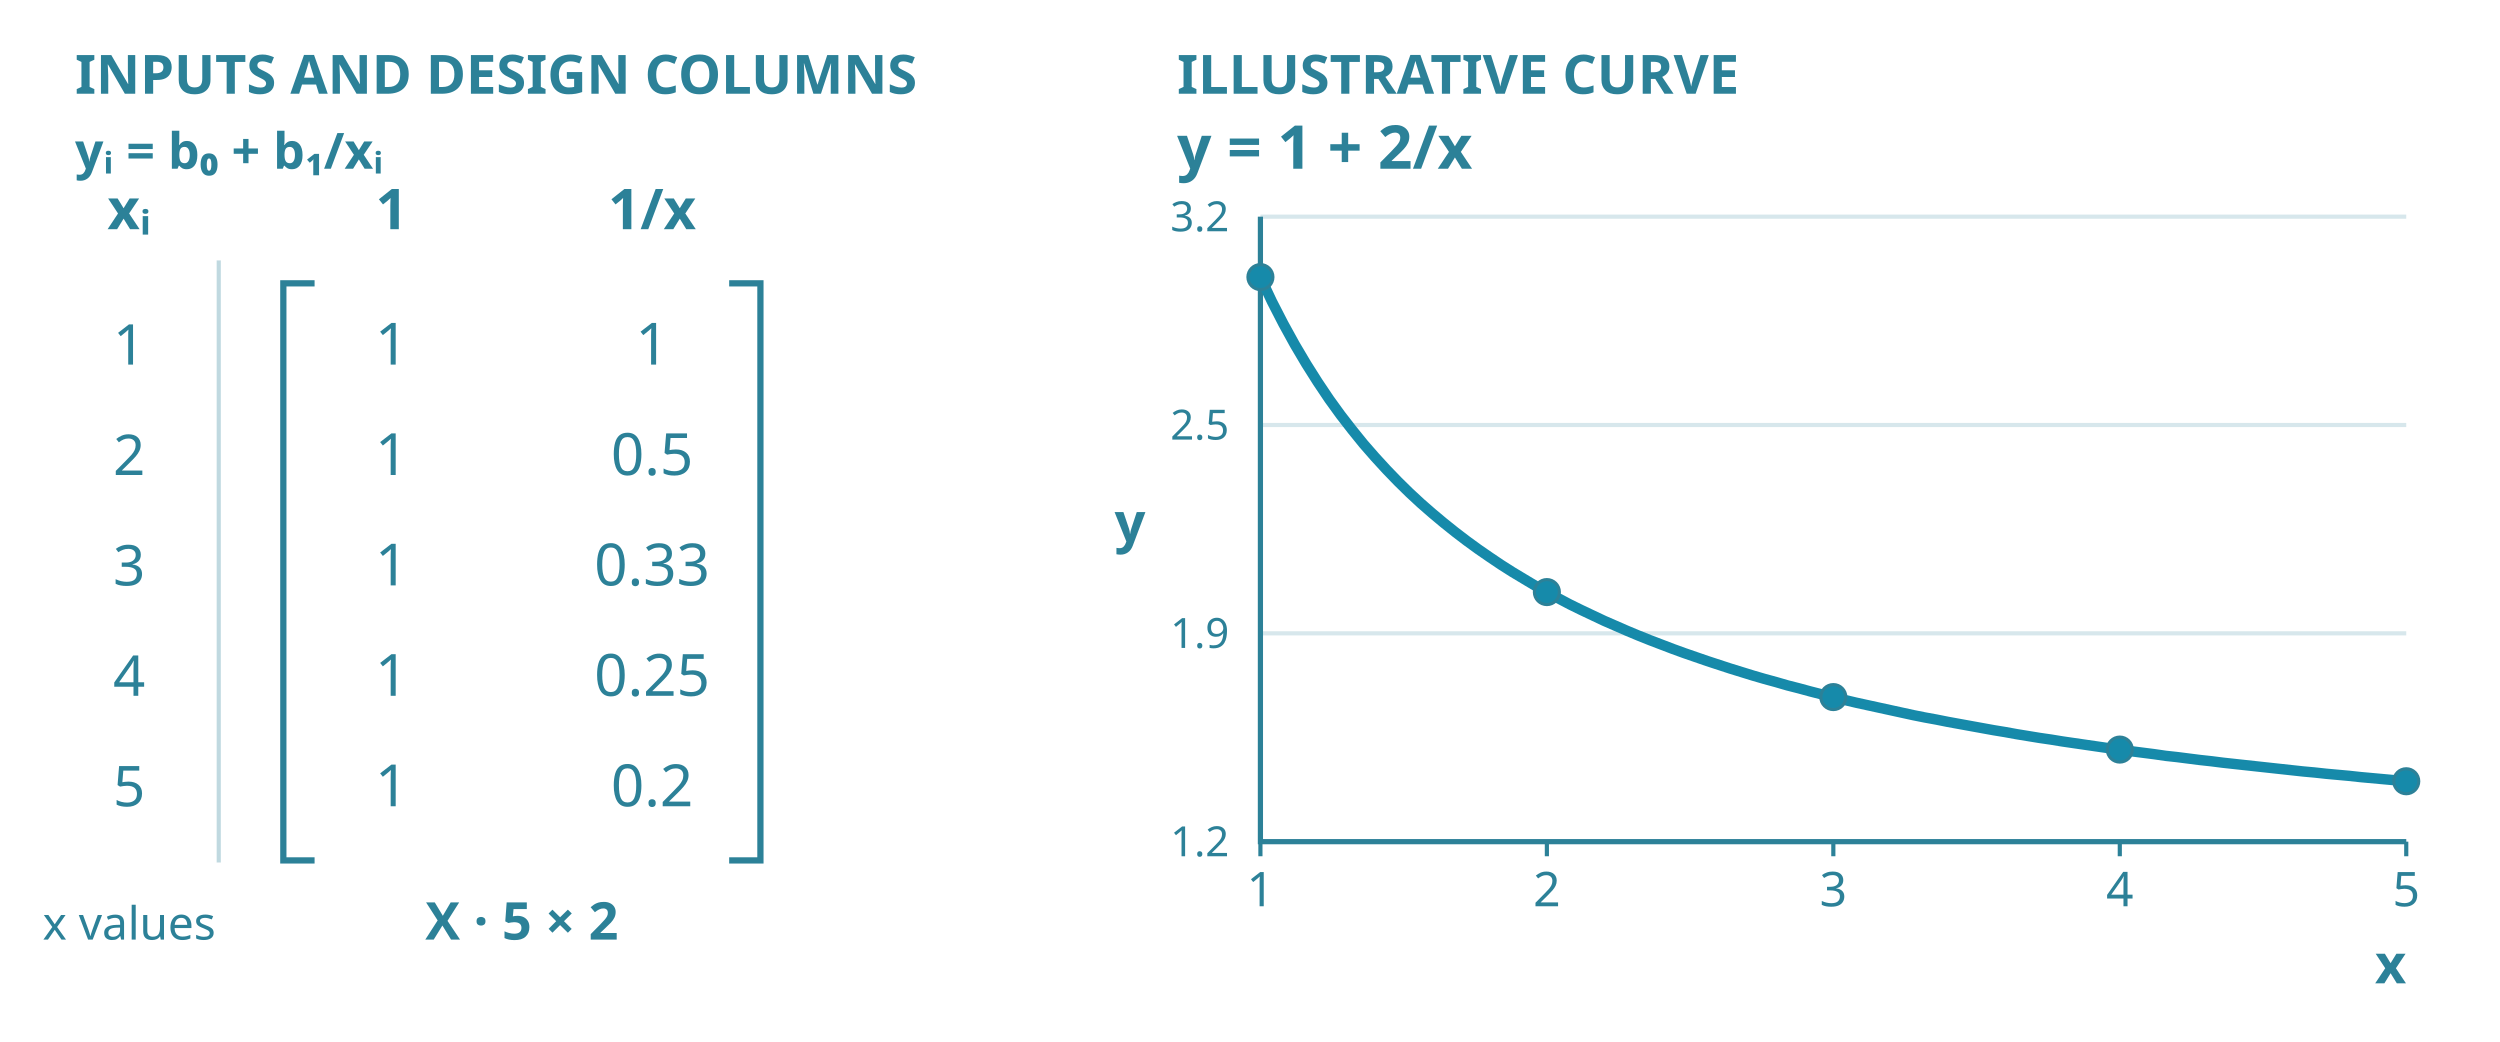
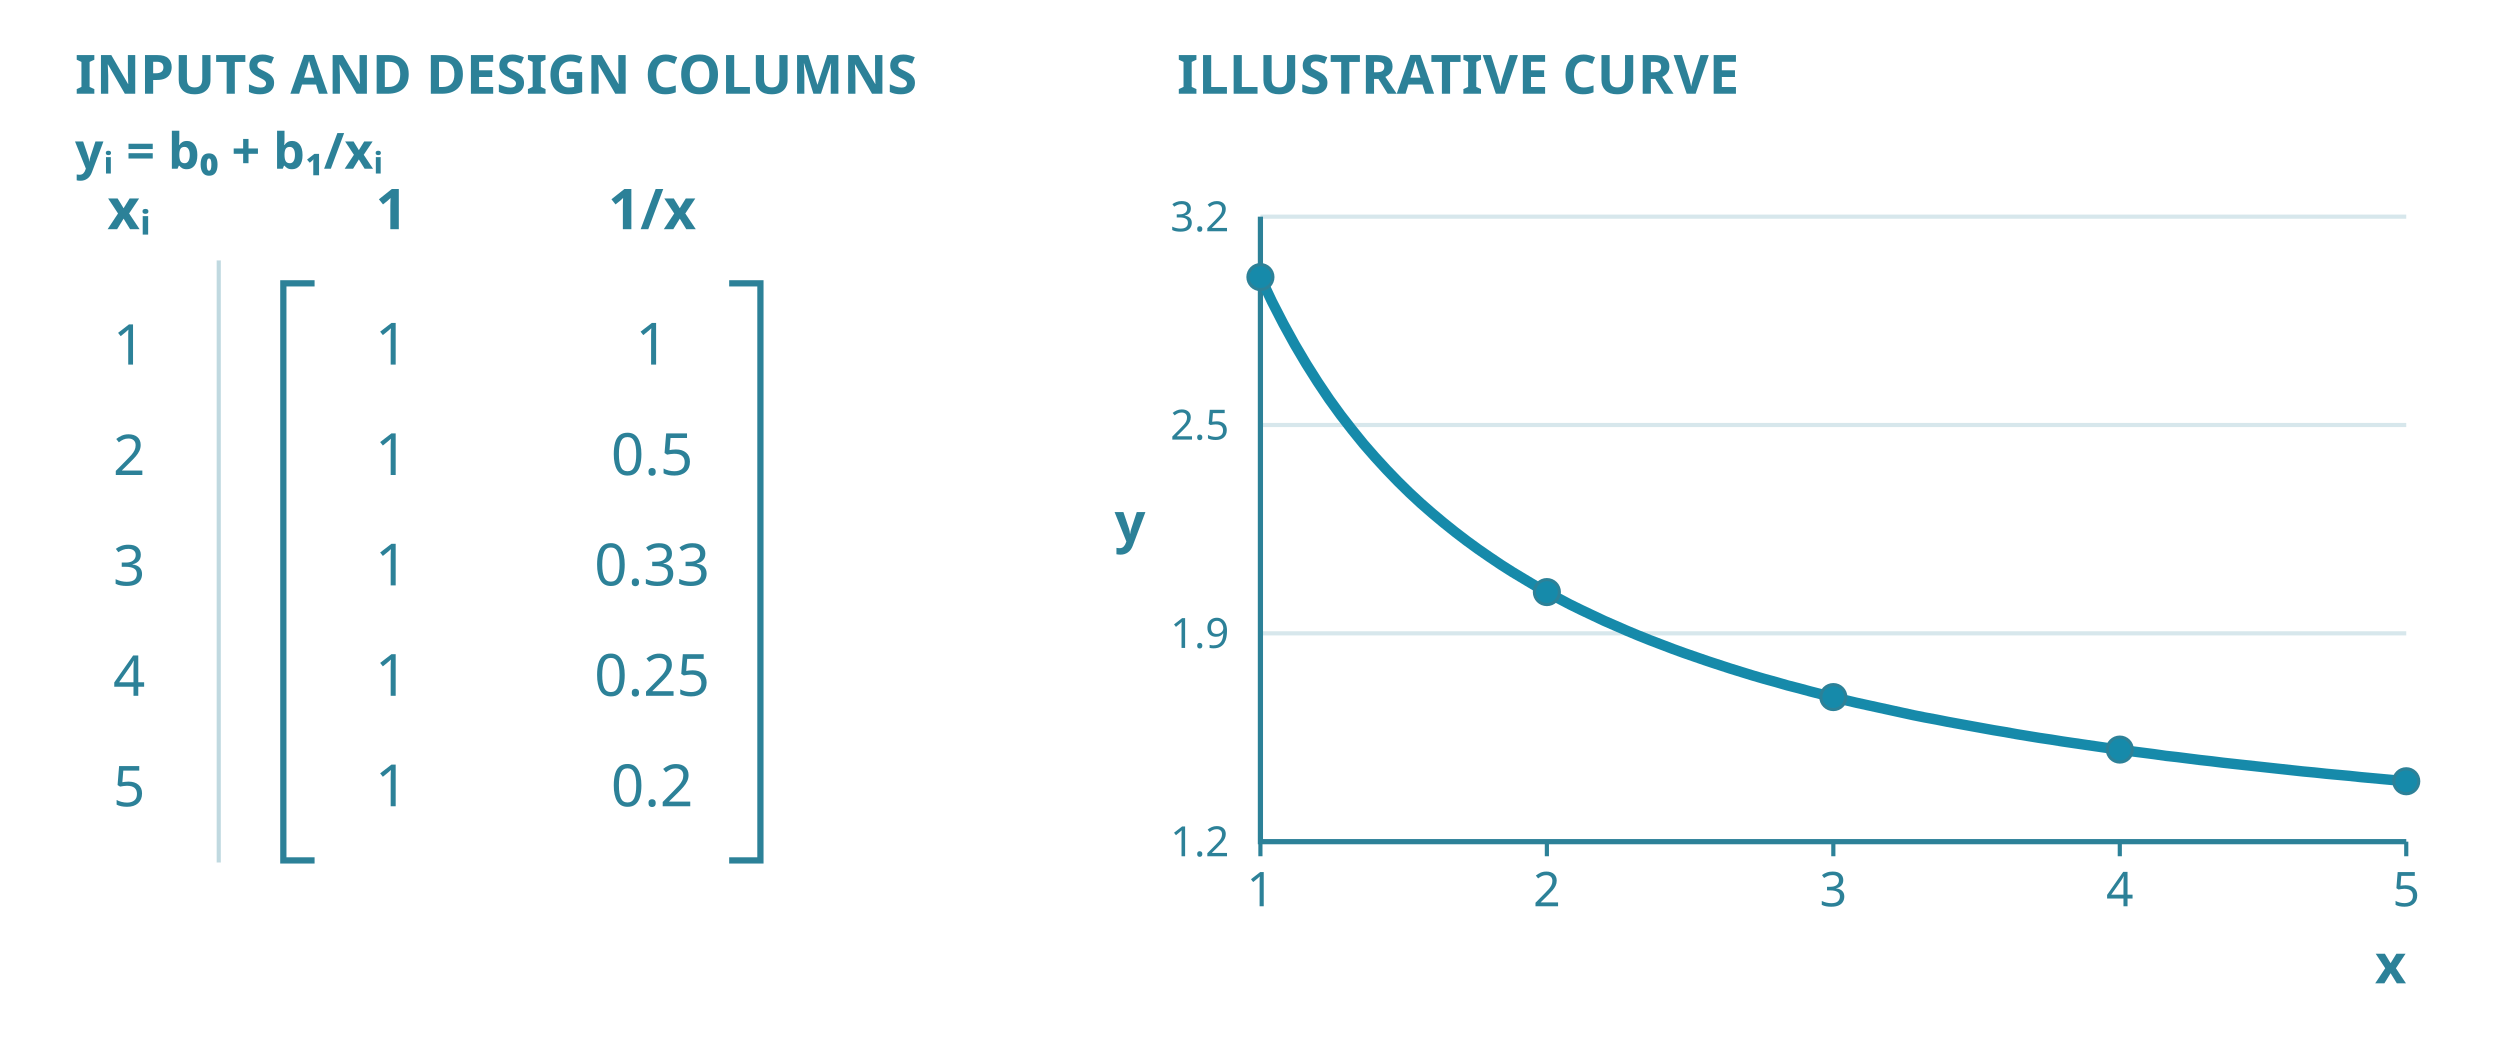
<svg xmlns="http://www.w3.org/2000/svg" viewBox="0 0 1200 500">
  <g fill="#2c8198" font-family="system-ui, sans-serif">
    <text x="36.0" y="45.0" text-anchor="start" font-size="26" font-weight="700">INPUTS AND DESIGN COLUMNS</text>
    <text x="36" y="81" font-size="24" font-weight="600">yᵢ = b₀ + b₁/xᵢ</text>
    <text x="565.0" y="45.0" text-anchor="start" font-size="26" font-weight="700">ILLUSTRATIVE CURVE</text>
-     <text x="565.0" y="81.0" text-anchor="start" font-size="29" font-weight="700">y = 1 + 2/x</text>
    <text x="62.0" y="110.0" text-anchor="middle" font-size="27" font-weight="700">xᵢ</text>
    <path d="M 151 136 H 136 V 413 H 151 M 350 136 H 365 V 413 H 350" stroke="#2c8198" stroke-width="3" opacity="1" fill="none" />
    <path d="M 105 125 V 414" stroke="#2c8198" stroke-width="2" opacity="0.3" fill="none" />
-     <text x="62.0" y="451.0" text-anchor="middle" font-size="22" font-weight="400">x values</text>
-     <text x="250.5" y="451.0" text-anchor="middle" font-size="25" font-weight="700">X  ·  5 × 2</text>
    <text x="188.0" y="110.0" text-anchor="middle" font-size="27" font-weight="700">1</text>
    <text x="313.0" y="110.0" text-anchor="middle" font-size="27" font-weight="700">1/x</text>
    <text x="62.0" y="175.0" text-anchor="middle" font-size="27" font-weight="400">1</text>
    <text x="188.0" y="175.0" text-anchor="middle" font-size="28" font-weight="400">1</text>
    <text x="313.0" y="175.0" text-anchor="middle" font-size="28" font-weight="400">1</text>
    <text x="62.0" y="228.0" text-anchor="middle" font-size="27" font-weight="400">2</text>
    <text x="188.0" y="228.0" text-anchor="middle" font-size="28" font-weight="400">1</text>
    <text x="313.0" y="228.0" text-anchor="middle" font-size="28" font-weight="400">0.5</text>
    <text x="62.0" y="281.0" text-anchor="middle" font-size="27" font-weight="400">3</text>
    <text x="188.0" y="281.0" text-anchor="middle" font-size="28" font-weight="400">1</text>
    <text x="313.0" y="281.0" text-anchor="middle" font-size="28" font-weight="400">0.33</text>
    <text x="62.0" y="334.0" text-anchor="middle" font-size="27" font-weight="400">4</text>
    <text x="188.0" y="334.0" text-anchor="middle" font-size="28" font-weight="400">1</text>
    <text x="313.0" y="334.0" text-anchor="middle" font-size="28" font-weight="400">0.25</text>
    <text x="62.0" y="387.0" text-anchor="middle" font-size="27" font-weight="400">5</text>
    <text x="188.0" y="387.0" text-anchor="middle" font-size="28" font-weight="400">1</text>
    <text x="313.0" y="387.0" text-anchor="middle" font-size="28" font-weight="400">0.2</text>
    <path d="M 605 104 V 404 H 1155" stroke="#2c8198" stroke-width="2.5" opacity="1" fill="none" />
    <path d="M 605 404.0 H 1155" stroke="#2c8198" stroke-width="2" opacity="0.19" fill="none" />
    <text x="590.0" y="411.0" text-anchor="end" font-size="20" font-weight="400">1.2</text>
    <path d="M 605 304.0 H 1155" stroke="#2c8198" stroke-width="2" opacity="0.19" fill="none" />
    <text x="590.0" y="311.0" text-anchor="end" font-size="20" font-weight="400">1.9</text>
    <path d="M 605 204.0 H 1155" stroke="#2c8198" stroke-width="2" opacity="0.19" fill="none" />
    <text x="590.0" y="211.0" text-anchor="end" font-size="20" font-weight="400">2.5</text>
    <path d="M 605 104.0 H 1155" stroke="#2c8198" stroke-width="2" opacity="0.19" fill="none" />
    <text x="590.0" y="111.0" text-anchor="end" font-size="20" font-weight="400">3.2</text>
    <path d="M 605.0 404 v 7" stroke="#2c8198" stroke-width="2" opacity="1" fill="none" />
    <text x="605.0" y="435.0" text-anchor="middle" font-size="23" font-weight="400">1</text>
    <path d="M 742.5 404 v 7" stroke="#2c8198" stroke-width="2" opacity="1" fill="none" />
    <text x="742.5" y="435.0" text-anchor="middle" font-size="23" font-weight="400">2</text>
    <path d="M 880.0 404 v 7" stroke="#2c8198" stroke-width="2" opacity="1" fill="none" />
    <text x="880.0" y="435.0" text-anchor="middle" font-size="23" font-weight="400">3</text>
    <path d="M 1017.5 404 v 7" stroke="#2c8198" stroke-width="2" opacity="1" fill="none" />
    <text x="1017.5" y="435.0" text-anchor="middle" font-size="23" font-weight="400">4</text>
    <path d="M 1155.0 404 v 7" stroke="#2c8198" stroke-width="2" opacity="1" fill="none" />
    <text x="1155.0" y="435.0" text-anchor="middle" font-size="23" font-weight="400">5</text>
    <text x="535.0" y="260.0" text-anchor="start" font-size="26" font-weight="700">y</text>
    <text x="1155.0" y="472.0" text-anchor="end" font-size="26" font-weight="700">x</text>
    <path d="M 605.0 133.0 L 610.5 144.7 L 616.0 155.4 L 621.5 165.4 L 627.0 174.7 L 632.5 183.4 L 638.0 191.6 L 643.5 199.2 L 649.0 206.3 L 654.5 213.1 L 660.0 219.4 L 665.5 225.4 L 671.0 231.1 L 676.5 236.5 L 682.0 241.6 L 687.5 246.4 L 693.0 251.0 L 698.5 255.4 L 704.0 259.6 L 709.5 263.6 L 715.0 267.4 L 720.5 271.1 L 726.0 274.6 L 731.5 277.9 L 737.0 281.2 L 742.5 284.2 L 748.0 287.2 L 753.5 290.1 L 759.0 292.8 L 764.5 295.4 L 770.0 298.0 L 775.5 300.4 L 781.0 302.8 L 786.5 305.1 L 792.0 307.3 L 797.5 309.4 L 803.0 311.5 L 808.5 313.5 L 814.0 315.4 L 819.5 317.3 L 825.0 319.1 L 830.5 320.9 L 836.0 322.6 L 841.5 324.3 L 847.0 325.9 L 852.5 327.4 L 858.0 329.0 L 863.5 330.4 L 869.0 331.9 L 874.5 333.3 L 880.0 334.6 L 885.5 336.0 L 891.0 337.3 L 896.5 338.5 L 902.0 339.7 L 907.5 340.9 L 913.0 342.1 L 918.5 343.3 L 924.0 344.4 L 929.5 345.4 L 935.0 346.5 L 940.5 347.5 L 946.0 348.5 L 951.5 349.5 L 957.0 350.5 L 962.5 351.4 L 968.0 352.4 L 973.5 353.3 L 979.0 354.2 L 984.5 355.0 L 990.0 355.9 L 995.5 356.7 L 1001.0 357.5 L 1006.5 358.3 L 1012.0 359.1 L 1017.5 359.8 L 1023.0 360.6 L 1028.5 361.3 L 1034.0 362.0 L 1039.5 362.8 L 1045.0 363.4 L 1050.5 364.1 L 1056.0 364.8 L 1061.5 365.4 L 1067.0 366.1 L 1072.5 366.7 L 1078.0 367.3 L 1083.5 367.9 L 1089.0 368.5 L 1094.5 369.1 L 1100.0 369.7 L 1105.5 370.3 L 1111.0 370.8 L 1116.5 371.4 L 1122.0 371.9 L 1127.5 372.4 L 1133.0 373.0 L 1138.5 373.5 L 1144.0 374.0 L 1149.5 374.5 L 1155.0 375.0" stroke="#168aaa" stroke-width="5" opacity="1" fill="none" />
    <circle cx="605.0" cy="133.0" r="6" fill="#168aaa" stroke="#2c8198" stroke-width="1.5" />
    <circle cx="742.5" cy="284.2" r="6" fill="#168aaa" stroke="#2c8198" stroke-width="1.5" />
    <circle cx="880.0" cy="334.6" r="6" fill="#168aaa" stroke="#2c8198" stroke-width="1.5" />
    <circle cx="1017.5" cy="359.8" r="6" fill="#168aaa" stroke="#2c8198" stroke-width="1.5" />
    <circle cx="1155.0" cy="375.0" r="6" fill="#168aaa" stroke="#2c8198" stroke-width="1.5" />
  </g>
</svg>
